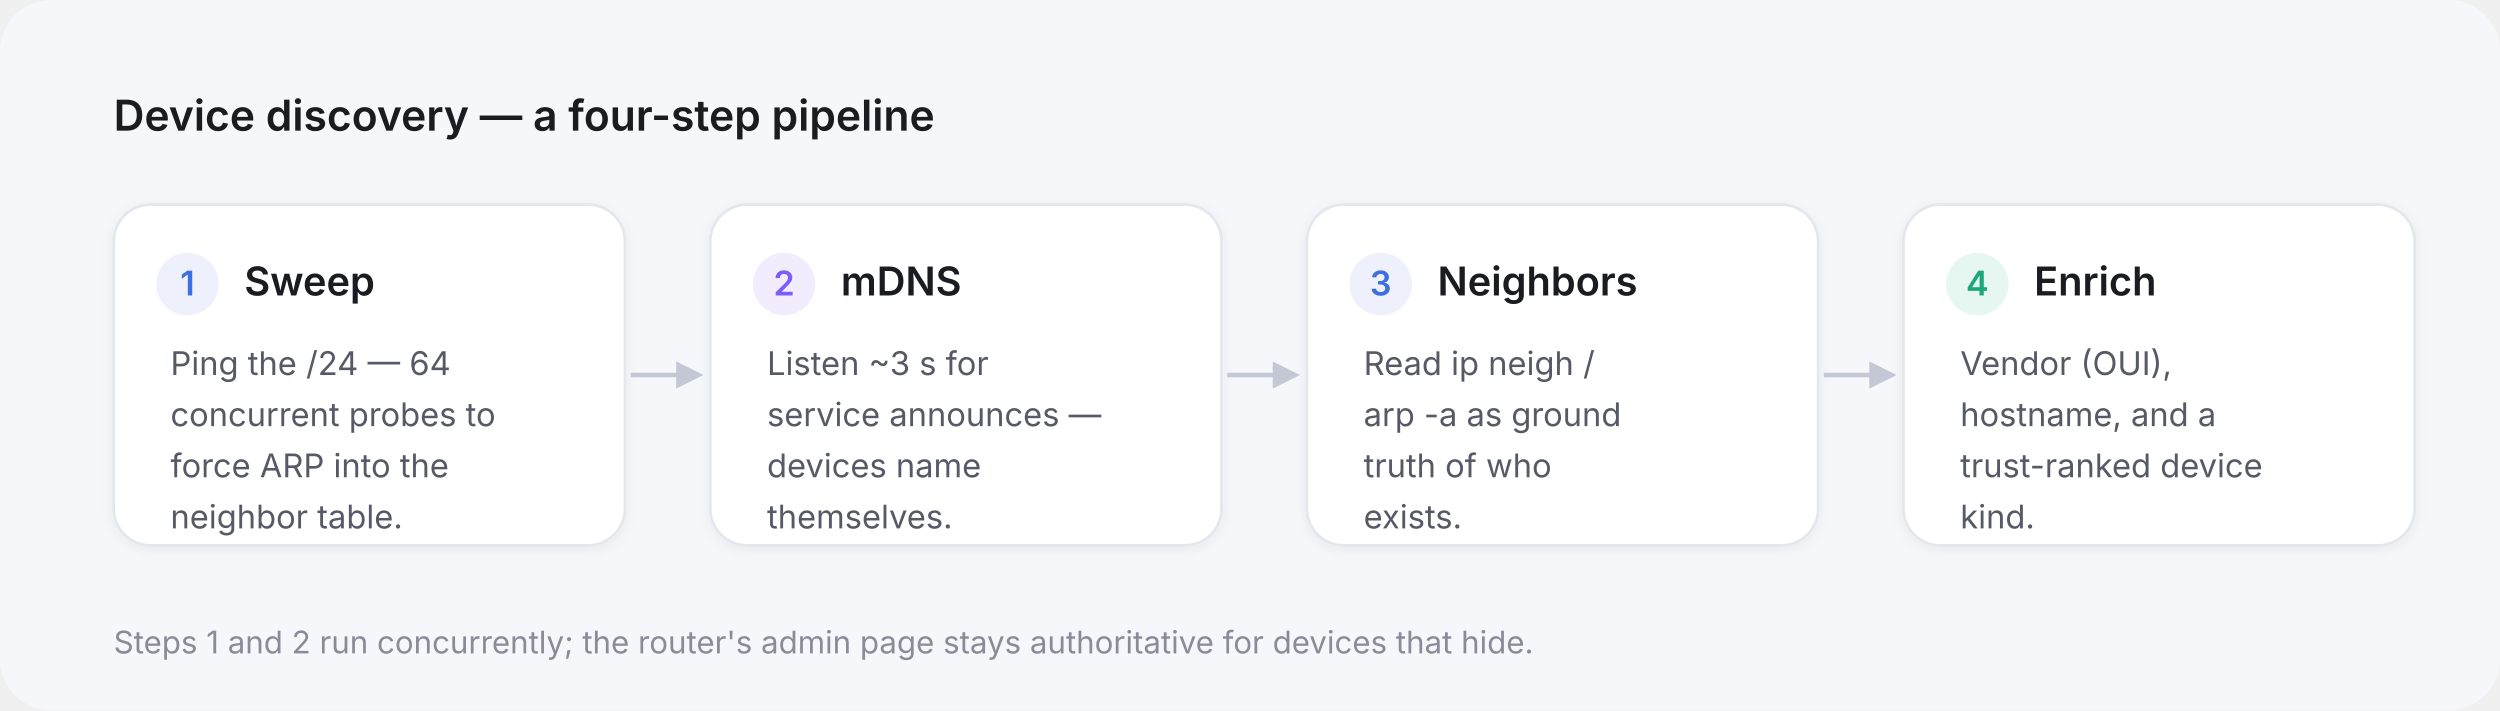
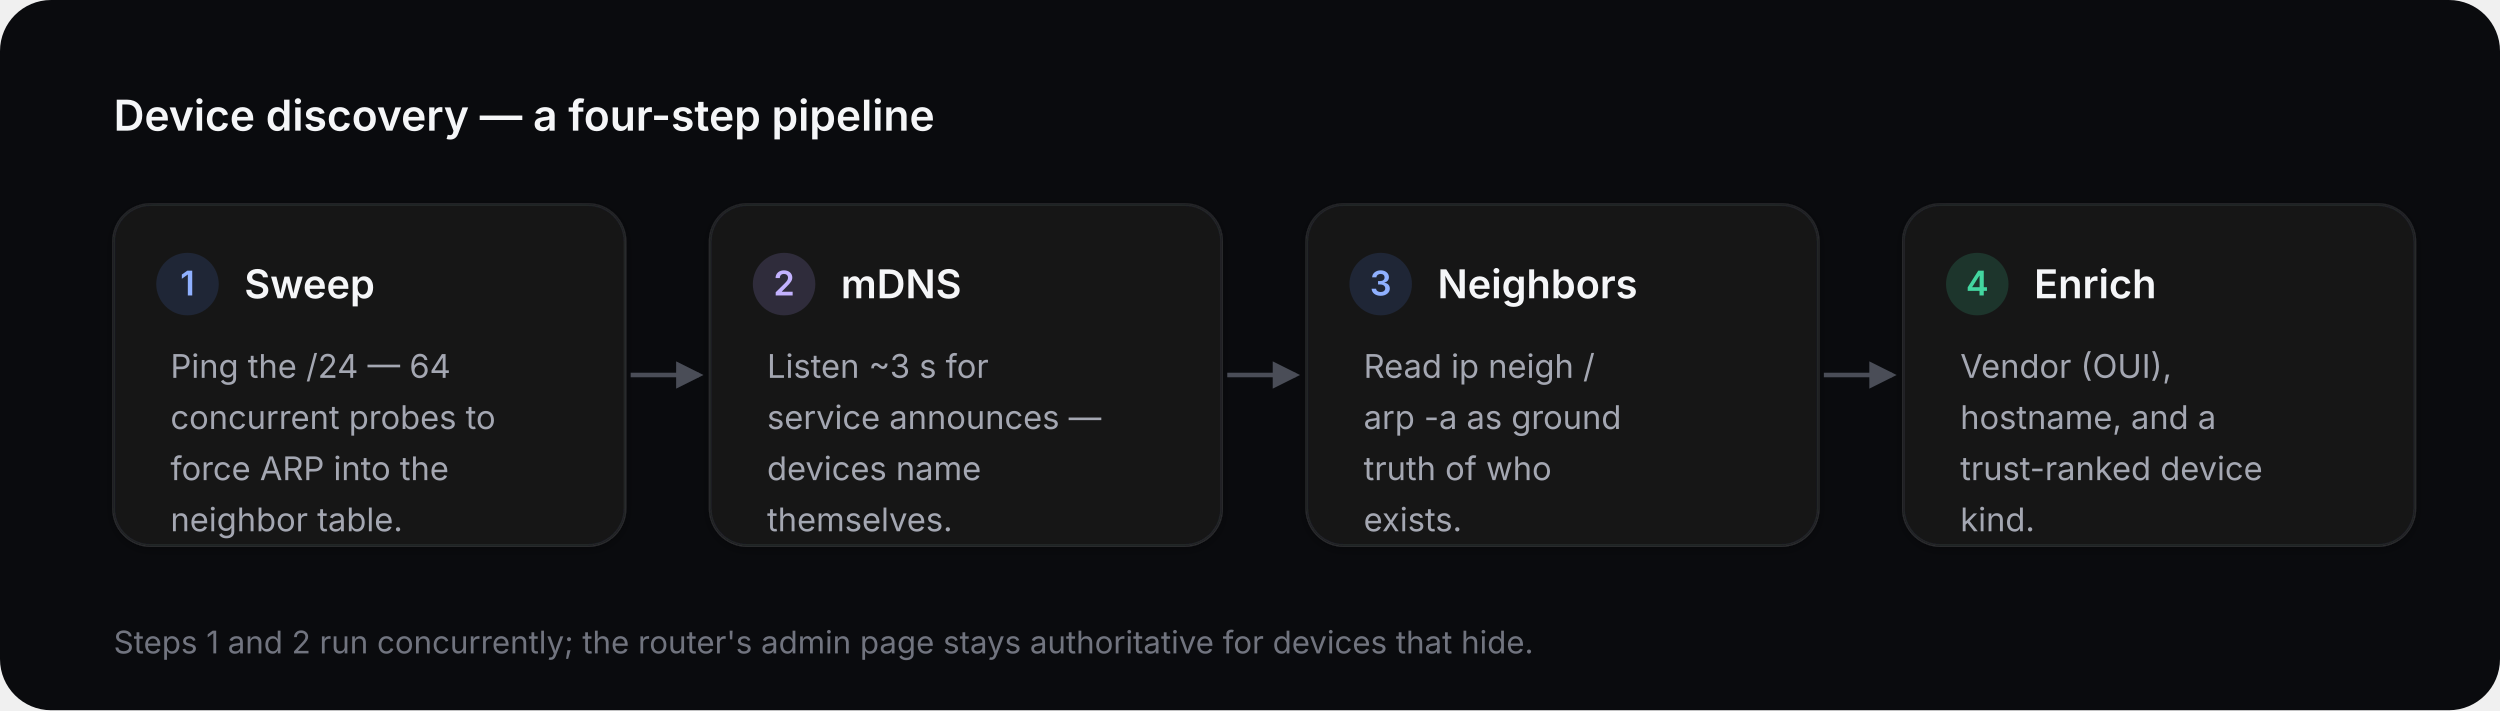
<svg xmlns="http://www.w3.org/2000/svg" width="880" height="250" viewBox="0 0 880 250" fill="none" font-family="'Inter', system-ui, -apple-system, 'Segoe UI', sans-serif">
  <defs>
    <filter id="c" x="-8%" y="-8%" width="116%" height="140%">
-       <feDropShadow dx="0" dy="3" stdDeviation="8" flood-color="#0f1423" flood-opacity="0.06" />
-       <feDropShadow dx="0" dy="1" stdDeviation="2" flood-color="#0f1423" flood-opacity="0.06" />
+       <feDropShadow dx="0" dy="3" stdDeviation="9" flood-color="#000000" flood-opacity="0.45" />
+       <feDropShadow dx="0" dy="1" stdDeviation="2" flood-color="#000000" flood-opacity="0.35" />
    </filter>
    <marker id="a" markerWidth="9" markerHeight="9" refX="5" refY="3" orient="auto">
-       <path d="M0 0 L6 3 L0 6 Z" fill="#c3c8d4" />
+       <path d="M0 0 L6 3 L0 6 Z" fill="#4a4d57" />
    </marker>
  </defs>
-   <rect width="880" height="250" rx="18" fill="#f6f7fa" />
-   <text x="40" y="46" font-size="15" font-weight="600" fill="#1a1c22">Device discovery — a four-step pipeline</text>
+   <rect width="880" height="250" rx="18" fill="#0a0b0e" />
+   <text x="40" y="46" font-size="15" font-weight="600" fill="#f5f6f8">Device discovery — a four-step pipeline</text>
  <g filter="url(#c)">
-     <rect x="40" y="72" width="180" height="120" rx="13" fill="#ffffff" stroke="#e4e7ee" />
+     <rect x="40" y="72" width="180" height="120" rx="13" fill="#141519" stroke="#ffffff" stroke-opacity="0.07" />
  </g>
-   <circle cx="66" cy="100" r="11" fill="#eef1fb" />
-   <text x="66" y="104" font-size="12" font-weight="600" fill="#3d6fe0" text-anchor="middle">1</text>
-   <text x="86" y="104" font-size="14" font-weight="600" fill="#1a1c22">Sweep</text>
-   <text x="60" y="132" font-size="11.5" fill="#565a66">Ping the /24 — 64</text>
-   <text x="60" y="150" font-size="11.5" fill="#565a66">concurrent probes to</text>
-   <text x="60" y="168" font-size="11.5" fill="#565a66">force ARP into the</text>
-   <text x="60" y="186" font-size="11.5" fill="#565a66">neighbor table.</text>
+   <circle cx="66" cy="100" r="11" fill="#5b8cff" fill-opacity="0.14" />
+   <text x="66" y="104" font-size="12" font-weight="600" fill="#8fb0ff" text-anchor="middle">1</text>
+   <text x="86" y="105" font-size="14" font-weight="600" fill="#f5f6f8">Sweep</text>
+   <text x="60" y="133" font-size="11.5" fill="#a4a7b2">Ping the /24 — 64</text>
+   <text x="60" y="151" font-size="11.5" fill="#a4a7b2">concurrent probes to</text>
+   <text x="60" y="169" font-size="11.5" fill="#a4a7b2">force ARP into the</text>
+   <text x="60" y="187" font-size="11.5" fill="#a4a7b2">neighbor table.</text>
  <g filter="url(#c)">
-     <rect x="250" y="72" width="180" height="120" rx="13" fill="#ffffff" stroke="#e4e7ee" />
+     <rect x="250" y="72" width="180" height="120" rx="13" fill="#141519" stroke="#ffffff" stroke-opacity="0.07" />
  </g>
-   <circle cx="276" cy="100" r="11" fill="#f1edff" />
-   <text x="276" y="104" font-size="12" font-weight="600" fill="#7c5cff" text-anchor="middle">2</text>
-   <text x="296" y="104" font-size="14" font-weight="600" fill="#1a1c22">mDNS</text>
-   <text x="270" y="132" font-size="11.5" fill="#565a66">Listen ~3 s for</text>
-   <text x="270" y="150" font-size="11.5" fill="#565a66">service announces —</text>
-   <text x="270" y="168" font-size="11.5" fill="#565a66">devices name</text>
-   <text x="270" y="186" font-size="11.5" fill="#565a66">themselves.</text>
+   <circle cx="276" cy="100" r="11" fill="#b39dff" fill-opacity="0.16" />
+   <text x="276" y="104" font-size="12" font-weight="600" fill="#c3b2ff" text-anchor="middle">2</text>
+   <text x="296" y="105" font-size="14" font-weight="600" fill="#f5f6f8">mDNS</text>
+   <text x="270" y="133" font-size="11.5" fill="#a4a7b2">Listen ~3 s for</text>
+   <text x="270" y="151" font-size="11.5" fill="#a4a7b2">service announces —</text>
+   <text x="270" y="169" font-size="11.5" fill="#a4a7b2">devices name</text>
+   <text x="270" y="187" font-size="11.5" fill="#a4a7b2">themselves.</text>
  <g filter="url(#c)">
-     <rect x="460" y="72" width="180" height="120" rx="13" fill="#ffffff" stroke="#e4e7ee" />
+     <rect x="460" y="72" width="180" height="120" rx="13" fill="#141519" stroke="#ffffff" stroke-opacity="0.07" />
  </g>
-   <circle cx="486" cy="100" r="11" fill="#eef1fb" />
-   <text x="486" y="104" font-size="12" font-weight="600" fill="#3d6fe0" text-anchor="middle">3</text>
-   <text x="506" y="104" font-size="14" font-weight="600" fill="#1a1c22">Neighbors</text>
-   <text x="480" y="132" font-size="11.5" fill="#565a66">Read ip neigh /</text>
-   <text x="480" y="150" font-size="11.5" fill="#565a66">arp -a as ground</text>
-   <text x="480" y="168" font-size="11.5" fill="#565a66">truth of who</text>
-   <text x="480" y="186" font-size="11.5" fill="#565a66">exists.</text>
+   <circle cx="486" cy="100" r="11" fill="#5b8cff" fill-opacity="0.14" />
+   <text x="486" y="104" font-size="12" font-weight="600" fill="#8fb0ff" text-anchor="middle">3</text>
+   <text x="506" y="105" font-size="14" font-weight="600" fill="#f5f6f8">Neighbors</text>
+   <text x="480" y="133" font-size="11.5" fill="#a4a7b2">Read ip neigh /</text>
+   <text x="480" y="151" font-size="11.5" fill="#a4a7b2">arp -a as ground</text>
+   <text x="480" y="169" font-size="11.5" fill="#a4a7b2">truth of who</text>
+   <text x="480" y="187" font-size="11.5" fill="#a4a7b2">exists.</text>
  <g filter="url(#c)">
-     <rect x="670" y="72" width="180" height="120" rx="13" fill="#ffffff" stroke="#e4e7ee" />
+     <rect x="670" y="72" width="180" height="120" rx="13" fill="#141519" stroke="#ffffff" stroke-opacity="0.07" />
  </g>
-   <circle cx="696" cy="100" r="11" fill="#e6f7f1" />
-   <text x="696" y="104" font-size="12" font-weight="600" fill="#1aa87a" text-anchor="middle">4</text>
-   <text x="716" y="104" font-size="14" font-weight="600" fill="#1a1c22">Enrich</text>
-   <text x="690" y="132" font-size="11.5" fill="#565a66">Vendor (OUI),</text>
-   <text x="690" y="150" font-size="11.5" fill="#565a66">hostname, and a</text>
-   <text x="690" y="168" font-size="11.5" fill="#565a66">trust-ranked device</text>
-   <text x="690" y="186" font-size="11.5" fill="#565a66">kind.</text>
-   <line x1="222" y1="132" x2="246" y2="132" stroke="#c3c8d4" stroke-width="1.6" marker-end="url(#a)" />
-   <line x1="432" y1="132" x2="456" y2="132" stroke="#c3c8d4" stroke-width="1.6" marker-end="url(#a)" />
-   <line x1="642" y1="132" x2="666" y2="132" stroke="#c3c8d4" stroke-width="1.6" marker-end="url(#a)" />
-   <text x="40" y="230" font-size="11" fill="#888c98">Steps 1 and 2 run concurrently; the router's admin page stays authoritative for devices that hide.</text>
+   <circle cx="696" cy="100" r="11" fill="#43d6a0" fill-opacity="0.16" />
+   <text x="696" y="104" font-size="12" font-weight="600" fill="#43d6a0" text-anchor="middle">4</text>
+   <text x="716" y="105" font-size="14" font-weight="600" fill="#f5f6f8">Enrich</text>
+   <text x="690" y="133" font-size="11.5" fill="#a4a7b2">Vendor (OUI),</text>
+   <text x="690" y="151" font-size="11.5" fill="#a4a7b2">hostname, and a</text>
+   <text x="690" y="169" font-size="11.5" fill="#a4a7b2">trust-ranked device</text>
+   <text x="690" y="187" font-size="11.5" fill="#a4a7b2">kind.</text>
+   <line x1="222" y1="132" x2="246" y2="132" stroke="#4a4d57" stroke-width="1.6" marker-end="url(#a)" />
+   <line x1="432" y1="132" x2="456" y2="132" stroke="#4a4d57" stroke-width="1.6" marker-end="url(#a)" />
+   <line x1="642" y1="132" x2="666" y2="132" stroke="#4a4d57" stroke-width="1.6" marker-end="url(#a)" />
+   <text x="40" y="230" font-size="11" fill="#71747f">Steps 1 and 2 run concurrently; the router's admin page stays authoritative for devices that hide.</text>
</svg>
